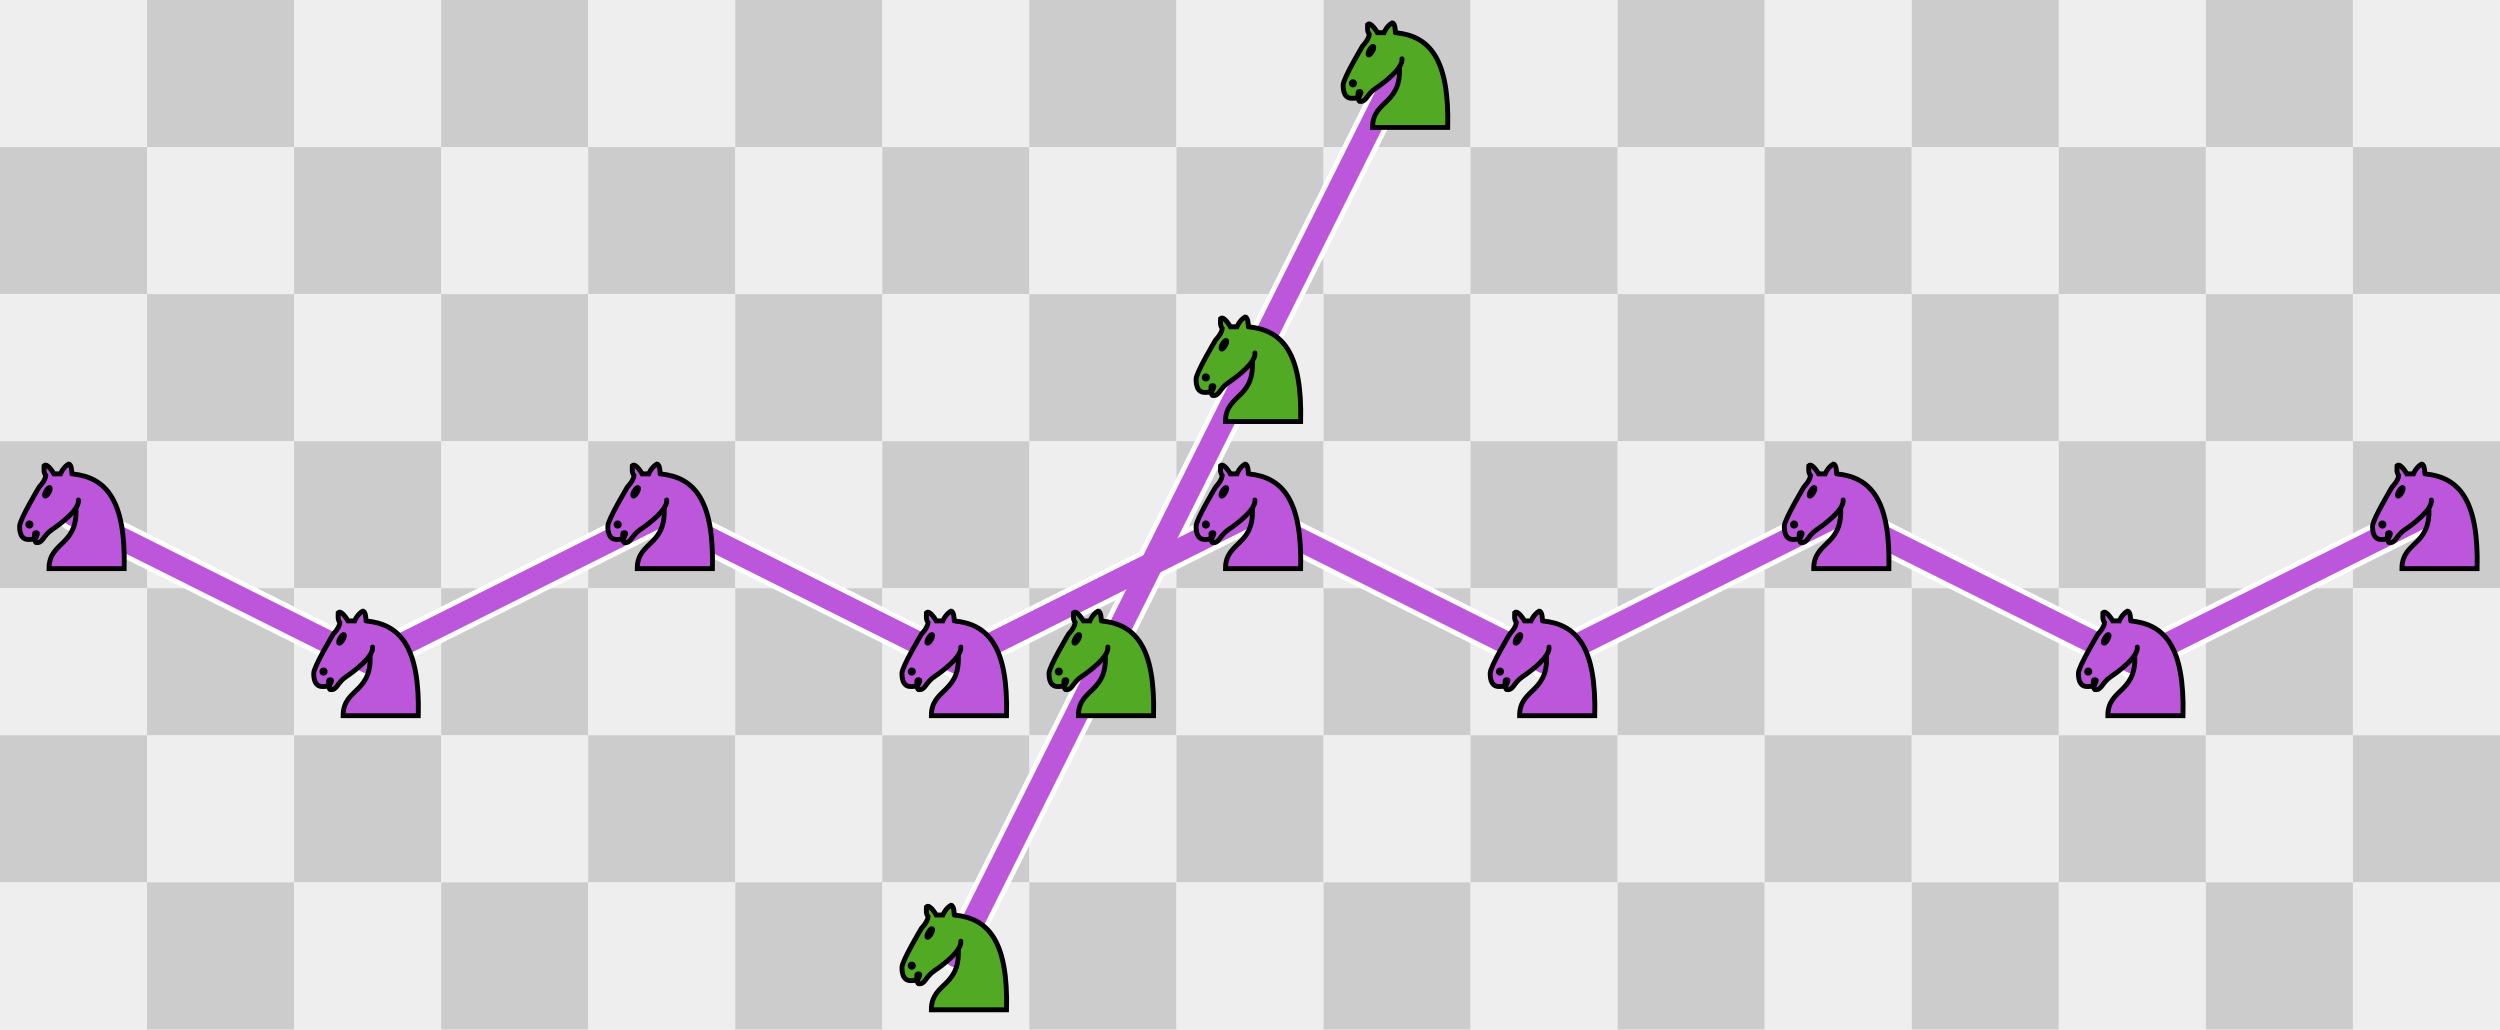
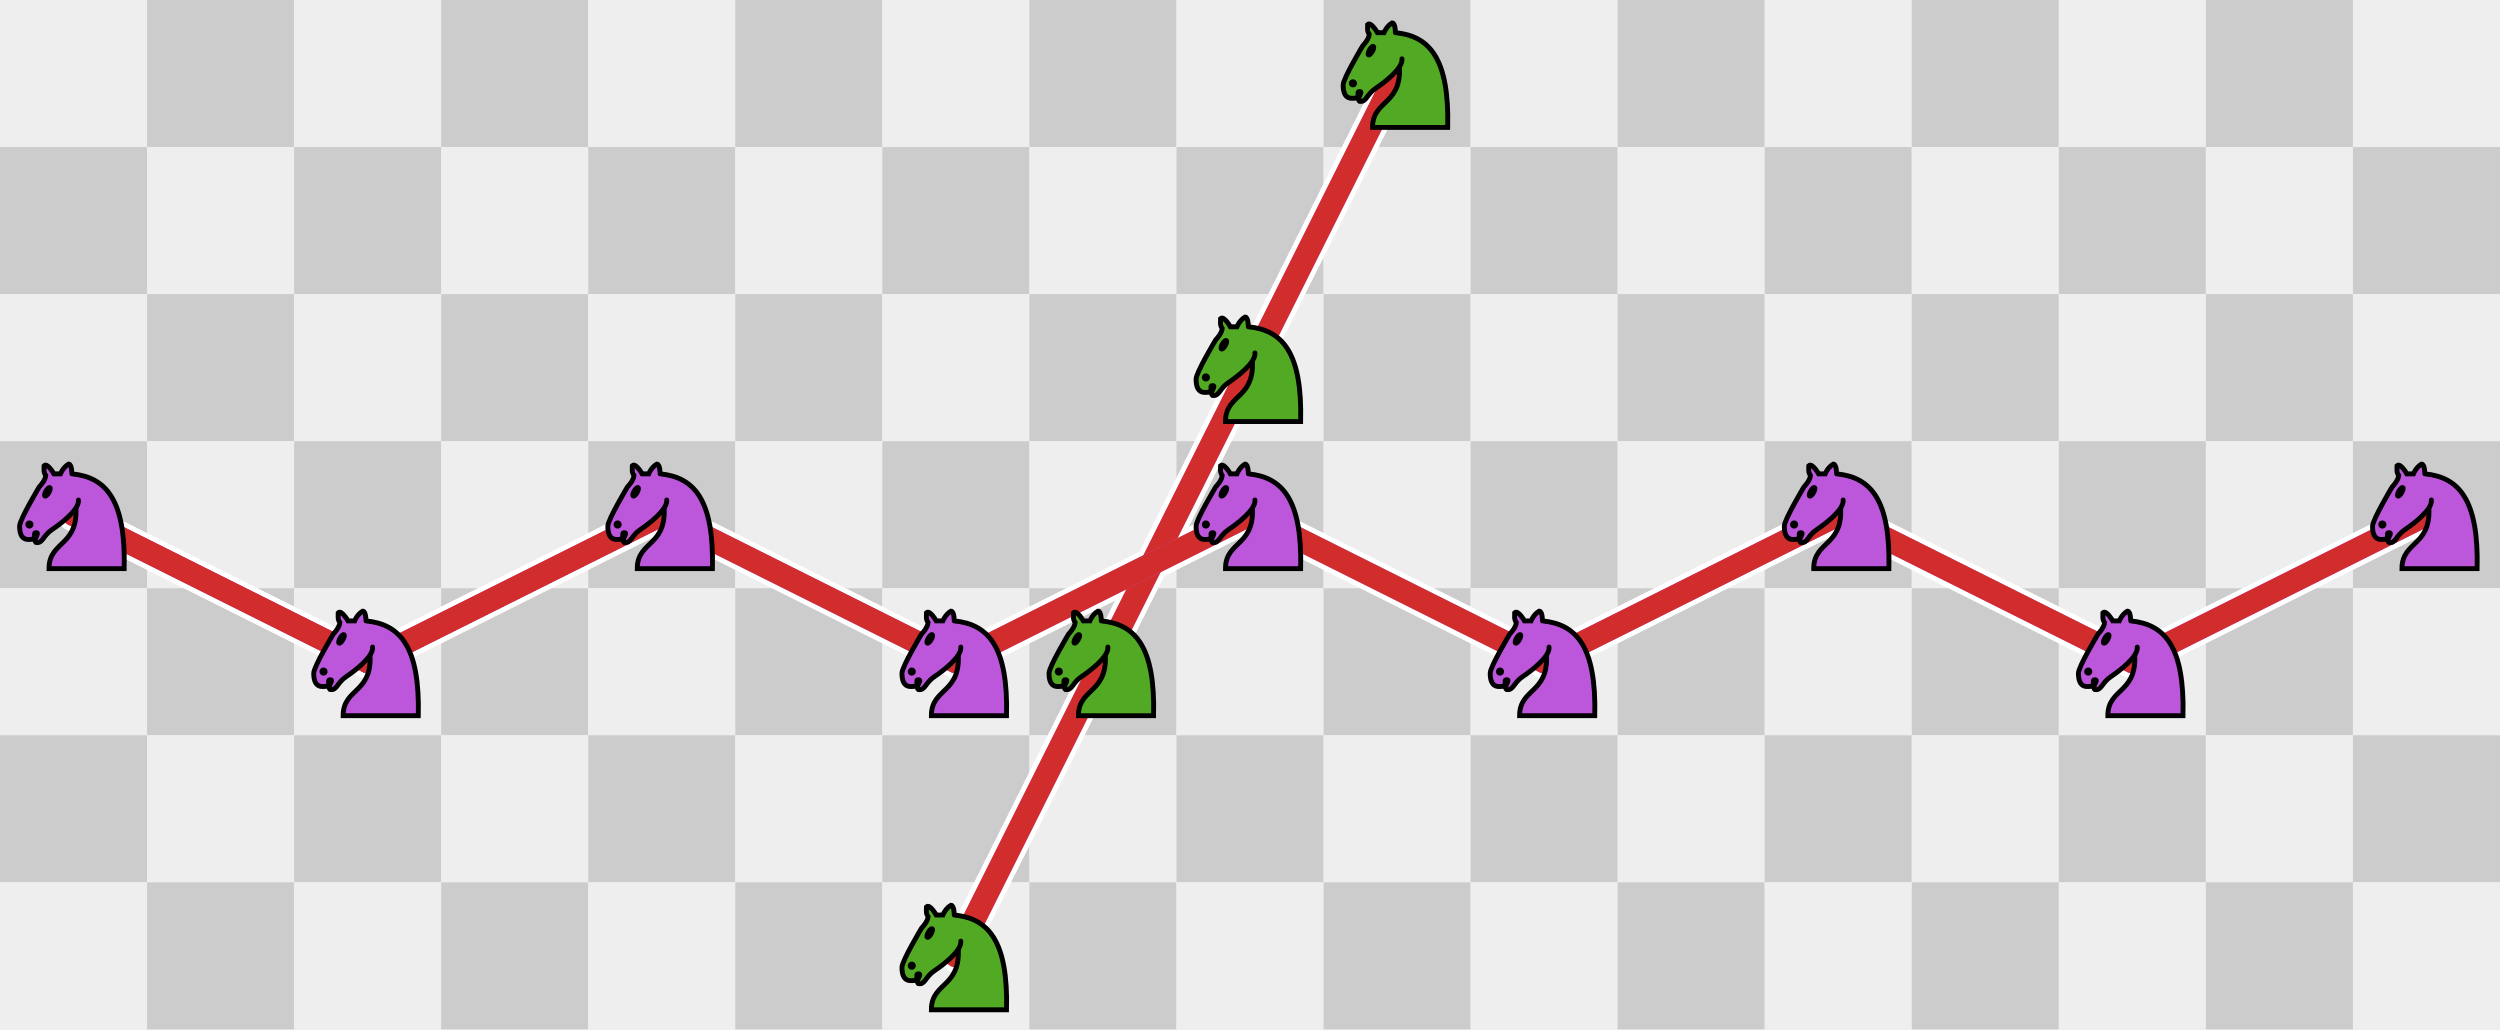
<svg xmlns="http://www.w3.org/2000/svg" xmlns:xlink="http://www.w3.org/1999/xlink" version="1.1" viewBox="0 0 765 315" width="765" height="315">
  <symbol id="_20" width="45" height="45" overflow="visible">
    <rect width="45" height="45" fill="#eee" />
  </symbol>
  <symbol id="_20_v1" width="45" height="45" overflow="visible">
    <rect width="45" height="45" fill="#ccc" />
  </symbol>
  <symbol id="m" width="45" height="45" overflow="visible">
    <line x1="22.5" y1="22.5" x2="-22.5" y2="112.5" stroke="white" stroke-width="10" stroke-linecap="round" />
+     <line x1="22.5" y1="22.5" x2="-22.5" y2="112.5" stroke="white" stroke-width="10" stroke-linecap="round" />
  </symbol>
  <symbol id="m_v1" width="45" height="45" overflow="visible">
    <line x1="22.5" y1="22.5" x2="-22.5" y2="112.5" stroke="hsl(286,65%,60%)" stroke-width="7" stroke-linecap="round" />
+     <line x1="22.5" y1="22.5" x2="-22.5" y2="112.5" stroke="hsl(0,65%,50%)" stroke-width="7" stroke-linecap="round" />
  </symbol>
  <symbol id="m_v2" width="45" height="45" overflow="visible">
    <g fill-rule="evenodd" stroke-width="1.5" stroke-linecap="round" stroke-linejoin="miter" stroke-miterlimit="4">
      <path d="M 22,10 C 32.5,11 38.5,18 38,39 L 15,39 C 15,30 25,32.5 23,18" fill="hsl(99,66%,40%)" stroke="#000" />
      <path d="M 24,18 C 24.38,20.91 18.45,25.37 16,27 C 13,29 13.18,31.34 11,31 C 9.958,30.06 12.41,27.96 11,28 C 10,28 11.19,29.23 10,30 C 9,30 5.997,31 6,26 C 6,24 12,14 12,14 C 12,14 13.89,12.1 14,10.5 C 13.27,9.506 13.5,8.5 13.5,7.5 C 14.5,6.5 16.5,10 16.5,10 L 18.5,10 C 18.5,10 19.28,8.008 21,7 C 22,7 22,10 22,10" fill="hsl(99,66%,40%)" stroke="#000" />
      <path d="M 9.5 25.5 A 0.5 0.5 0 1 1 8.5,25.5 A 0.5 0.5 0 1 1 9.5 25.5 z" fill="#000" stroke="#000" />
      <path d="M 15 15.5 A 0.5 1.5 0 1 1  14,15.5 A 0.5 1.5 0 1 1  15 15.5 z" transform="matrix(0.866,0.5,-0.5,0.866,9.693,-5.173)" fill="#000" stroke="#000" />
    </g>
  </symbol>
  <symbol id="N" width="45" height="45" overflow="visible">
    <line x1="22.5" y1="22.5" x2="112.5" y2="67.5" stroke="white" stroke-width="10" stroke-linecap="round" />
+     <line x1="22.5" y1="22.5" x2="112.5" y2="67.5" stroke="white" stroke-width="10" stroke-linecap="round" />
  </symbol>
  <symbol id="N_v1" width="45" height="45" overflow="visible">
    <line x1="22.5" y1="22.5" x2="112.5" y2="67.5" stroke="hsl(286,65%,60%)" stroke-width="7" stroke-linecap="round" />
+     <line x1="22.5" y1="22.5" x2="112.5" y2="67.5" stroke="hsl(0,65%,50%)" stroke-width="7" stroke-linecap="round" />
  </symbol>
  <symbol id="N_v2" width="45" height="45" overflow="visible">
    <g fill-rule="evenodd" stroke-width="1.5" stroke-linecap="round" stroke-linejoin="miter" stroke-miterlimit="4">
      <path d="M 22,10 C 32.5,11 38.5,18 38,39 L 15,39 C 15,30 25,32.5 23,18" fill="hsl(286,65%,60%)" stroke="#000" />
      <path d="M 24,18 C 24.38,20.91 18.45,25.37 16,27 C 13,29 13.18,31.34 11,31 C 9.958,30.06 12.41,27.96 11,28 C 10,28 11.19,29.23 10,30 C 9,30 5.997,31 6,26 C 6,24 12,14 12,14 C 12,14 13.89,12.1 14,10.5 C 13.27,9.506 13.5,8.5 13.5,7.5 C 14.5,6.5 16.5,10 16.5,10 L 18.5,10 C 18.5,10 19.28,8.008 21,7 C 22,7 22,10 22,10" fill="hsl(286,65%,60%)" stroke="#000" />
      <path d="M 9.5 25.5 A 0.5 0.5 0 1 1 8.5,25.5 A 0.5 0.5 0 1 1 9.5 25.5 z" fill="#000" stroke="#000" />
      <path d="M 15 15.5 A 0.5 1.5 0 1 1  14,15.5 A 0.5 1.5 0 1 1  15 15.5 z" transform="matrix(0.866,0.5,-0.5,0.866,9.693,-5.173)" fill="#000" stroke="#000" />
    </g>
  </symbol>
  <symbol id="N_v3" width="45" height="45" overflow="visible">
    <line x1="22.5" y1="22.5" x2="-67.5" y2="67.5" stroke="white" stroke-width="10" stroke-linecap="round" />
    <line x1="22.5" y1="22.5" x2="112.5" y2="67.5" stroke="white" stroke-width="10" stroke-linecap="round" />
+     <line x1="22.5" y1="22.5" x2="-67.5" y2="67.5" stroke="white" stroke-width="10" stroke-linecap="round" />
+     <line x1="22.5" y1="22.5" x2="112.5" y2="67.5" stroke="white" stroke-width="10" stroke-linecap="round" />
  </symbol>
  <symbol id="N_v4" width="45" height="45" overflow="visible">
    <line x1="22.5" y1="22.5" x2="-67.5" y2="67.5" stroke="hsl(286,65%,60%)" stroke-width="7" stroke-linecap="round" />
    <line x1="22.5" y1="22.5" x2="112.5" y2="67.5" stroke="hsl(286,65%,60%)" stroke-width="7" stroke-linecap="round" />
+     <line x1="22.5" y1="22.5" x2="-67.5" y2="67.5" stroke="hsl(0,65%,50%)" stroke-width="7" stroke-linecap="round" />
+     <line x1="22.5" y1="22.5" x2="112.5" y2="67.5" stroke="hsl(0,65%,50%)" stroke-width="7" stroke-linecap="round" />
  </symbol>
  <symbol id="N_v5" width="45" height="45" overflow="visible">
+     <line x1="22.5" y1="22.5" x2="-67.5" y2="67.5" stroke="white" stroke-width="10" stroke-linecap="round" />
    <line x1="22.5" y1="22.5" x2="-67.5" y2="67.5" stroke="white" stroke-width="10" stroke-linecap="round" />
  </symbol>
  <symbol id="N_v6" width="45" height="45" overflow="visible">
    <line x1="22.5" y1="22.5" x2="-67.5" y2="67.5" stroke="hsl(286,65%,60%)" stroke-width="7" stroke-linecap="round" />
+     <line x1="22.5" y1="22.5" x2="-67.5" y2="67.5" stroke="hsl(0,65%,50%)" stroke-width="7" stroke-linecap="round" />
  </symbol>
  <use xlink:href="#_20" x="0" y="0" />
  <use xlink:href="#_20_v1" x="45" y="0" />
  <use xlink:href="#_20" x="90" y="0" />
  <use xlink:href="#_20_v1" x="135" y="0" />
  <use xlink:href="#_20" x="180" y="0" />
  <use xlink:href="#_20_v1" x="225" y="0" />
  <use xlink:href="#_20" x="270" y="0" />
  <use xlink:href="#_20_v1" x="315" y="0" />
  <use xlink:href="#_20" x="360" y="0" />
  <use xlink:href="#_20_v1" x="405" y="0" />
  <use xlink:href="#_20" x="450" y="0" />
  <use xlink:href="#_20_v1" x="495" y="0" />
  <use xlink:href="#_20" x="540" y="0" />
  <use xlink:href="#_20_v1" x="585" y="0" />
  <use xlink:href="#_20" x="630" y="0" />
  <use xlink:href="#_20_v1" x="675" y="0" />
  <use xlink:href="#_20" x="720" y="0" />
  <use xlink:href="#_20_v1" x="0" y="45" />
  <use xlink:href="#_20" x="45" y="45" />
  <use xlink:href="#_20_v1" x="90" y="45" />
  <use xlink:href="#_20" x="135" y="45" />
  <use xlink:href="#_20_v1" x="180" y="45" />
  <use xlink:href="#_20" x="225" y="45" />
  <use xlink:href="#_20_v1" x="270" y="45" />
  <use xlink:href="#_20" x="315" y="45" />
  <use xlink:href="#_20_v1" x="360" y="45" />
  <use xlink:href="#_20" x="405" y="45" />
  <use xlink:href="#_20_v1" x="450" y="45" />
  <use xlink:href="#_20" x="495" y="45" />
  <use xlink:href="#_20_v1" x="540" y="45" />
  <use xlink:href="#_20" x="585" y="45" />
  <use xlink:href="#_20_v1" x="630" y="45" />
  <use xlink:href="#_20" x="675" y="45" />
  <use xlink:href="#_20_v1" x="720" y="45" />
  <use xlink:href="#_20" x="0" y="90" />
  <use xlink:href="#_20_v1" x="45" y="90" />
  <use xlink:href="#_20" x="90" y="90" />
  <use xlink:href="#_20_v1" x="135" y="90" />
  <use xlink:href="#_20" x="180" y="90" />
  <use xlink:href="#_20_v1" x="225" y="90" />
  <use xlink:href="#_20" x="270" y="90" />
  <use xlink:href="#_20_v1" x="315" y="90" />
  <use xlink:href="#_20" x="360" y="90" />
  <use xlink:href="#_20_v1" x="405" y="90" />
  <use xlink:href="#_20" x="450" y="90" />
  <use xlink:href="#_20_v1" x="495" y="90" />
  <use xlink:href="#_20" x="540" y="90" />
  <use xlink:href="#_20_v1" x="585" y="90" />
  <use xlink:href="#_20" x="630" y="90" />
  <use xlink:href="#_20_v1" x="675" y="90" />
  <use xlink:href="#_20" x="720" y="90" />
  <use xlink:href="#_20_v1" x="0" y="135" />
  <use xlink:href="#_20" x="45" y="135" />
  <use xlink:href="#_20_v1" x="90" y="135" />
  <use xlink:href="#_20" x="135" y="135" />
  <use xlink:href="#_20_v1" x="180" y="135" />
  <use xlink:href="#_20" x="225" y="135" />
  <use xlink:href="#_20_v1" x="270" y="135" />
  <use xlink:href="#_20" x="315" y="135" />
  <use xlink:href="#_20_v1" x="360" y="135" />
  <use xlink:href="#_20" x="405" y="135" />
  <use xlink:href="#_20_v1" x="450" y="135" />
  <use xlink:href="#_20" x="495" y="135" />
  <use xlink:href="#_20_v1" x="540" y="135" />
  <use xlink:href="#_20" x="585" y="135" />
  <use xlink:href="#_20_v1" x="630" y="135" />
  <use xlink:href="#_20" x="675" y="135" />
  <use xlink:href="#_20_v1" x="720" y="135" />
  <use xlink:href="#_20" x="0" y="180" />
  <use xlink:href="#_20_v1" x="45" y="180" />
  <use xlink:href="#_20" x="90" y="180" />
  <use xlink:href="#_20_v1" x="135" y="180" />
  <use xlink:href="#_20" x="180" y="180" />
  <use xlink:href="#_20_v1" x="225" y="180" />
  <use xlink:href="#_20" x="270" y="180" />
  <use xlink:href="#_20_v1" x="315" y="180" />
  <use xlink:href="#_20" x="360" y="180" />
  <use xlink:href="#_20_v1" x="405" y="180" />
  <use xlink:href="#_20" x="450" y="180" />
  <use xlink:href="#_20_v1" x="495" y="180" />
  <use xlink:href="#_20" x="540" y="180" />
  <use xlink:href="#_20_v1" x="585" y="180" />
  <use xlink:href="#_20" x="630" y="180" />
  <use xlink:href="#_20_v1" x="675" y="180" />
  <use xlink:href="#_20" x="720" y="180" />
  <use xlink:href="#_20_v1" x="0" y="225" />
  <use xlink:href="#_20" x="45" y="225" />
  <use xlink:href="#_20_v1" x="90" y="225" />
  <use xlink:href="#_20" x="135" y="225" />
  <use xlink:href="#_20_v1" x="180" y="225" />
  <use xlink:href="#_20" x="225" y="225" />
  <use xlink:href="#_20_v1" x="270" y="225" />
  <use xlink:href="#_20" x="315" y="225" />
  <use xlink:href="#_20_v1" x="360" y="225" />
  <use xlink:href="#_20" x="405" y="225" />
  <use xlink:href="#_20_v1" x="450" y="225" />
  <use xlink:href="#_20" x="495" y="225" />
  <use xlink:href="#_20_v1" x="540" y="225" />
  <use xlink:href="#_20" x="585" y="225" />
  <use xlink:href="#_20_v1" x="630" y="225" />
  <use xlink:href="#_20" x="675" y="225" />
  <use xlink:href="#_20_v1" x="720" y="225" />
  <use xlink:href="#_20" x="0" y="270" />
  <use xlink:href="#_20_v1" x="45" y="270" />
  <use xlink:href="#_20" x="90" y="270" />
  <use xlink:href="#_20_v1" x="135" y="270" />
  <use xlink:href="#_20" x="180" y="270" />
  <use xlink:href="#_20_v1" x="225" y="270" />
  <use xlink:href="#_20" x="270" y="270" />
  <use xlink:href="#_20_v1" x="315" y="270" />
  <use xlink:href="#_20" x="360" y="270" />
  <use xlink:href="#_20_v1" x="405" y="270" />
  <use xlink:href="#_20" x="450" y="270" />
  <use xlink:href="#_20_v1" x="495" y="270" />
  <use xlink:href="#_20" x="540" y="270" />
  <use xlink:href="#_20_v1" x="585" y="270" />
  <use xlink:href="#_20" x="630" y="270" />
  <use xlink:href="#_20_v1" x="675" y="270" />
  <use xlink:href="#_20" x="720" y="270" />
  <use xlink:href="#m" x="405" y="0" />
  <use xlink:href="#m" x="360" y="90" />
  <use xlink:href="#N" x="0" y="135" />
  <use xlink:href="#N_v3" x="180" y="135" />
  <use xlink:href="#N_v3" x="360" y="135" />
  <use xlink:href="#N_v3" x="540" y="135" />
  <use xlink:href="#N_v5" x="720" y="135" />
  <use xlink:href="#m" x="315" y="180" />
  <use xlink:href="#m_v1" x="405" y="0" />
  <use xlink:href="#m_v1" x="360" y="90" />
  <use xlink:href="#N_v1" x="0" y="135" />
  <use xlink:href="#N_v4" x="180" y="135" />
  <use xlink:href="#N_v4" x="360" y="135" />
  <use xlink:href="#N_v4" x="540" y="135" />
  <use xlink:href="#N_v6" x="720" y="135" />
  <use xlink:href="#m_v1" x="315" y="180" />
  <use xlink:href="#m_v2" x="405" y="0" />
  <use xlink:href="#m_v2" x="360" y="90" />
  <use xlink:href="#N_v2" x="0" y="135" />
  <use xlink:href="#N_v2" x="180" y="135" />
  <use xlink:href="#N_v2" x="360" y="135" />
  <use xlink:href="#N_v2" x="540" y="135" />
  <use xlink:href="#N_v2" x="720" y="135" />
  <use xlink:href="#N_v2" x="90" y="180" />
  <use xlink:href="#N_v2" x="270" y="180" />
  <use xlink:href="#m_v2" x="315" y="180" />
  <use xlink:href="#N_v2" x="450" y="180" />
  <use xlink:href="#N_v2" x="630" y="180" />
  <use xlink:href="#m_v2" x="270" y="270" />
</svg>
